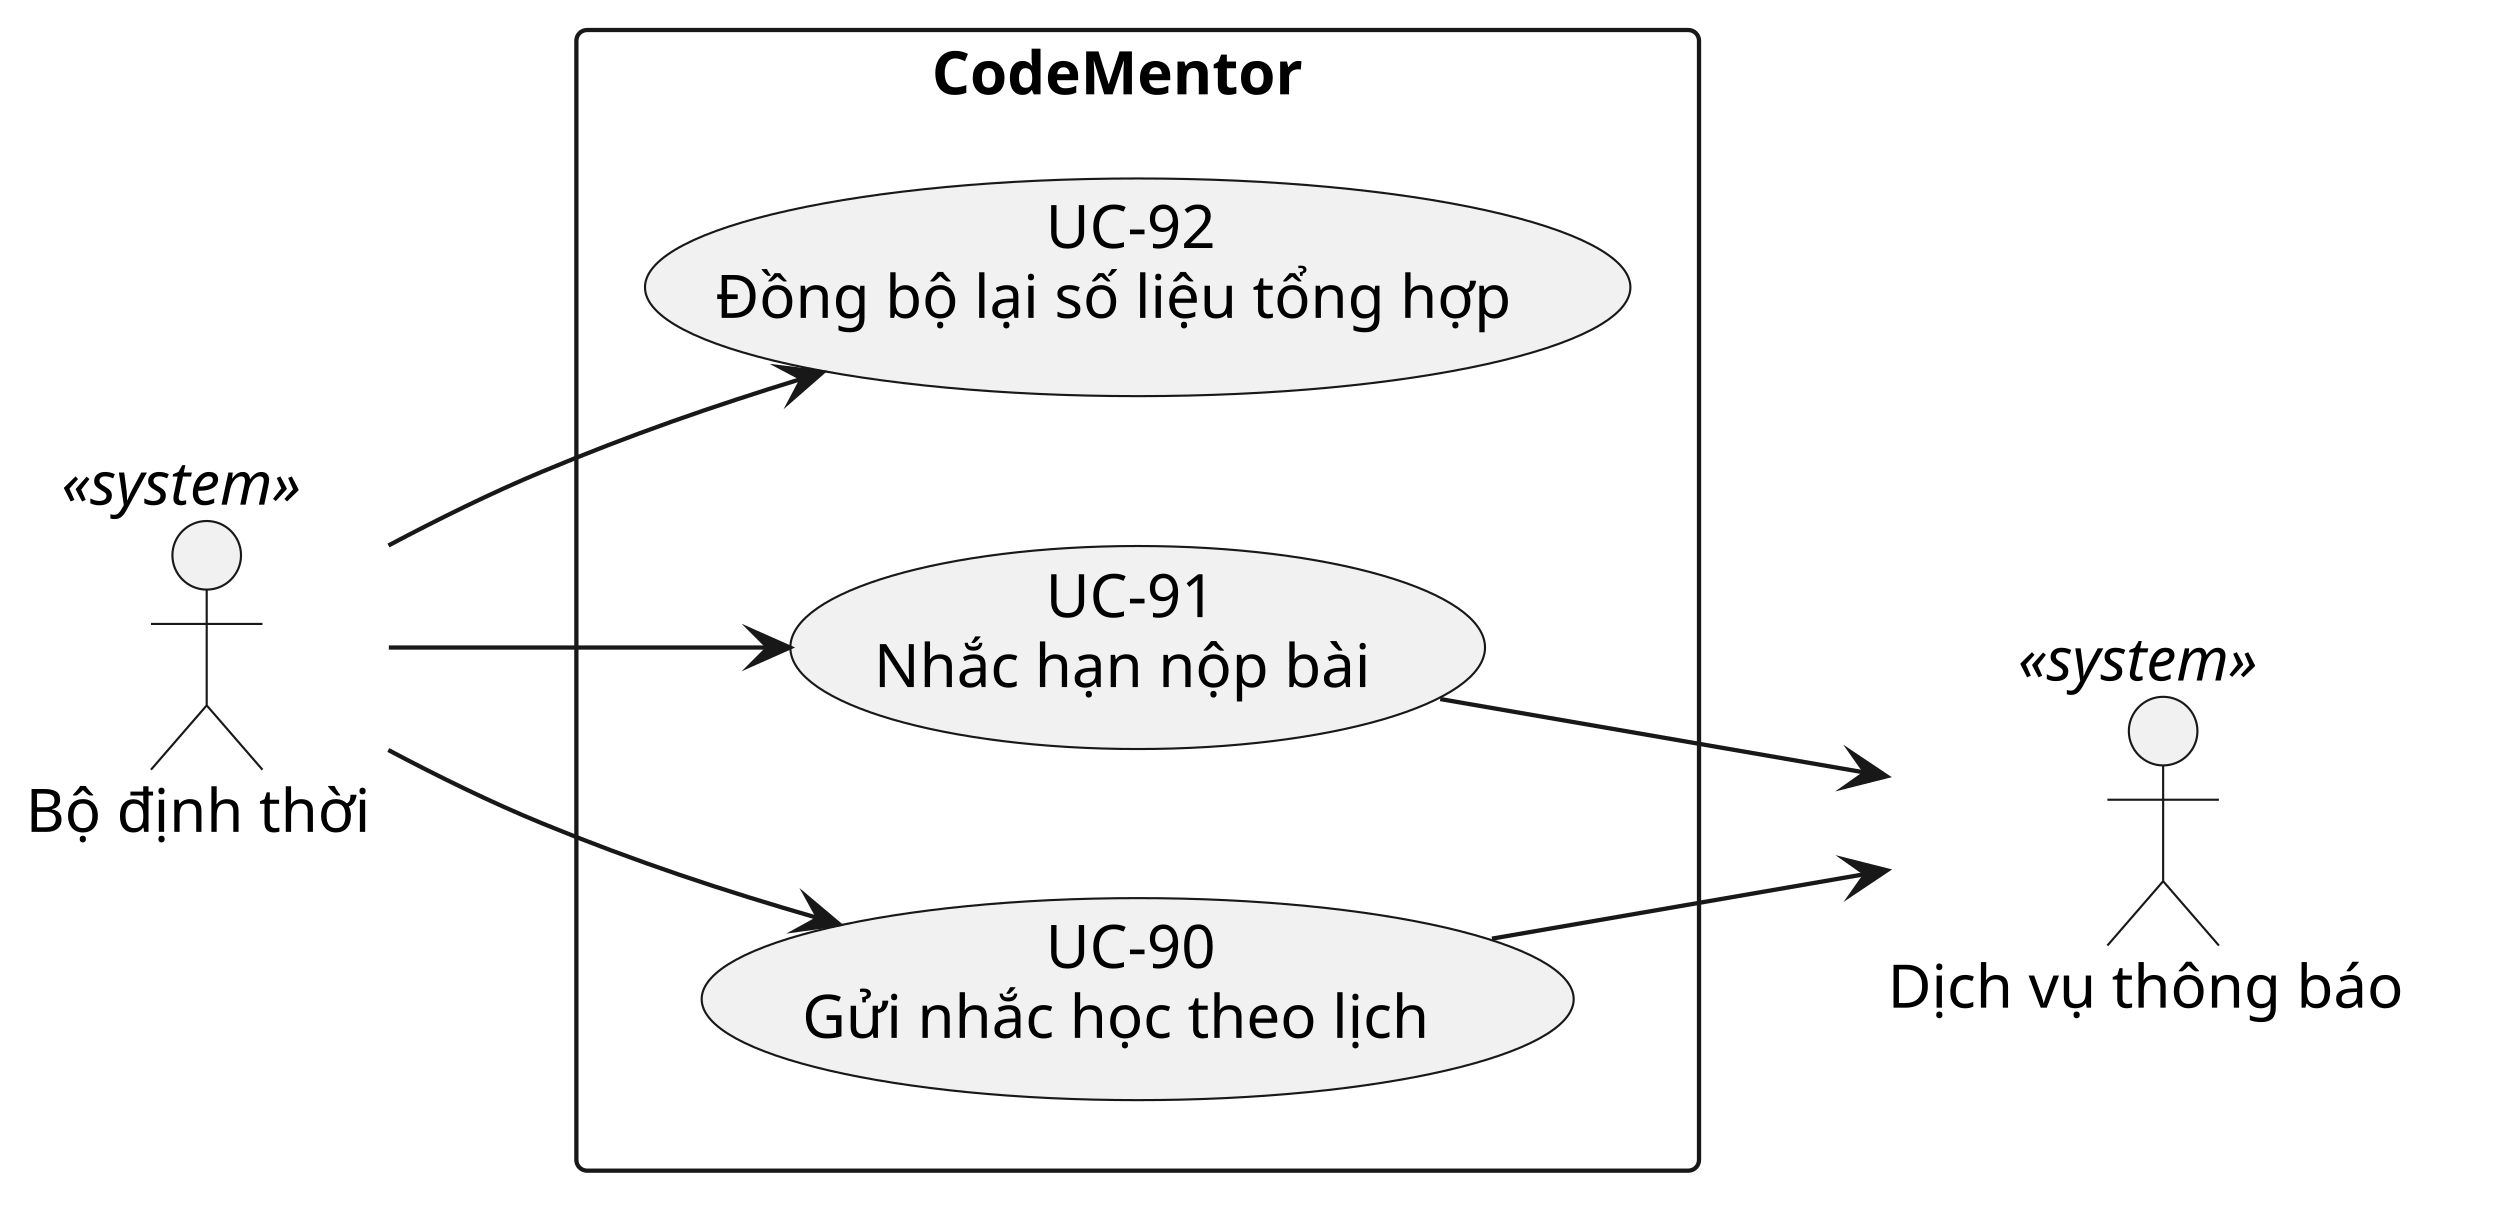
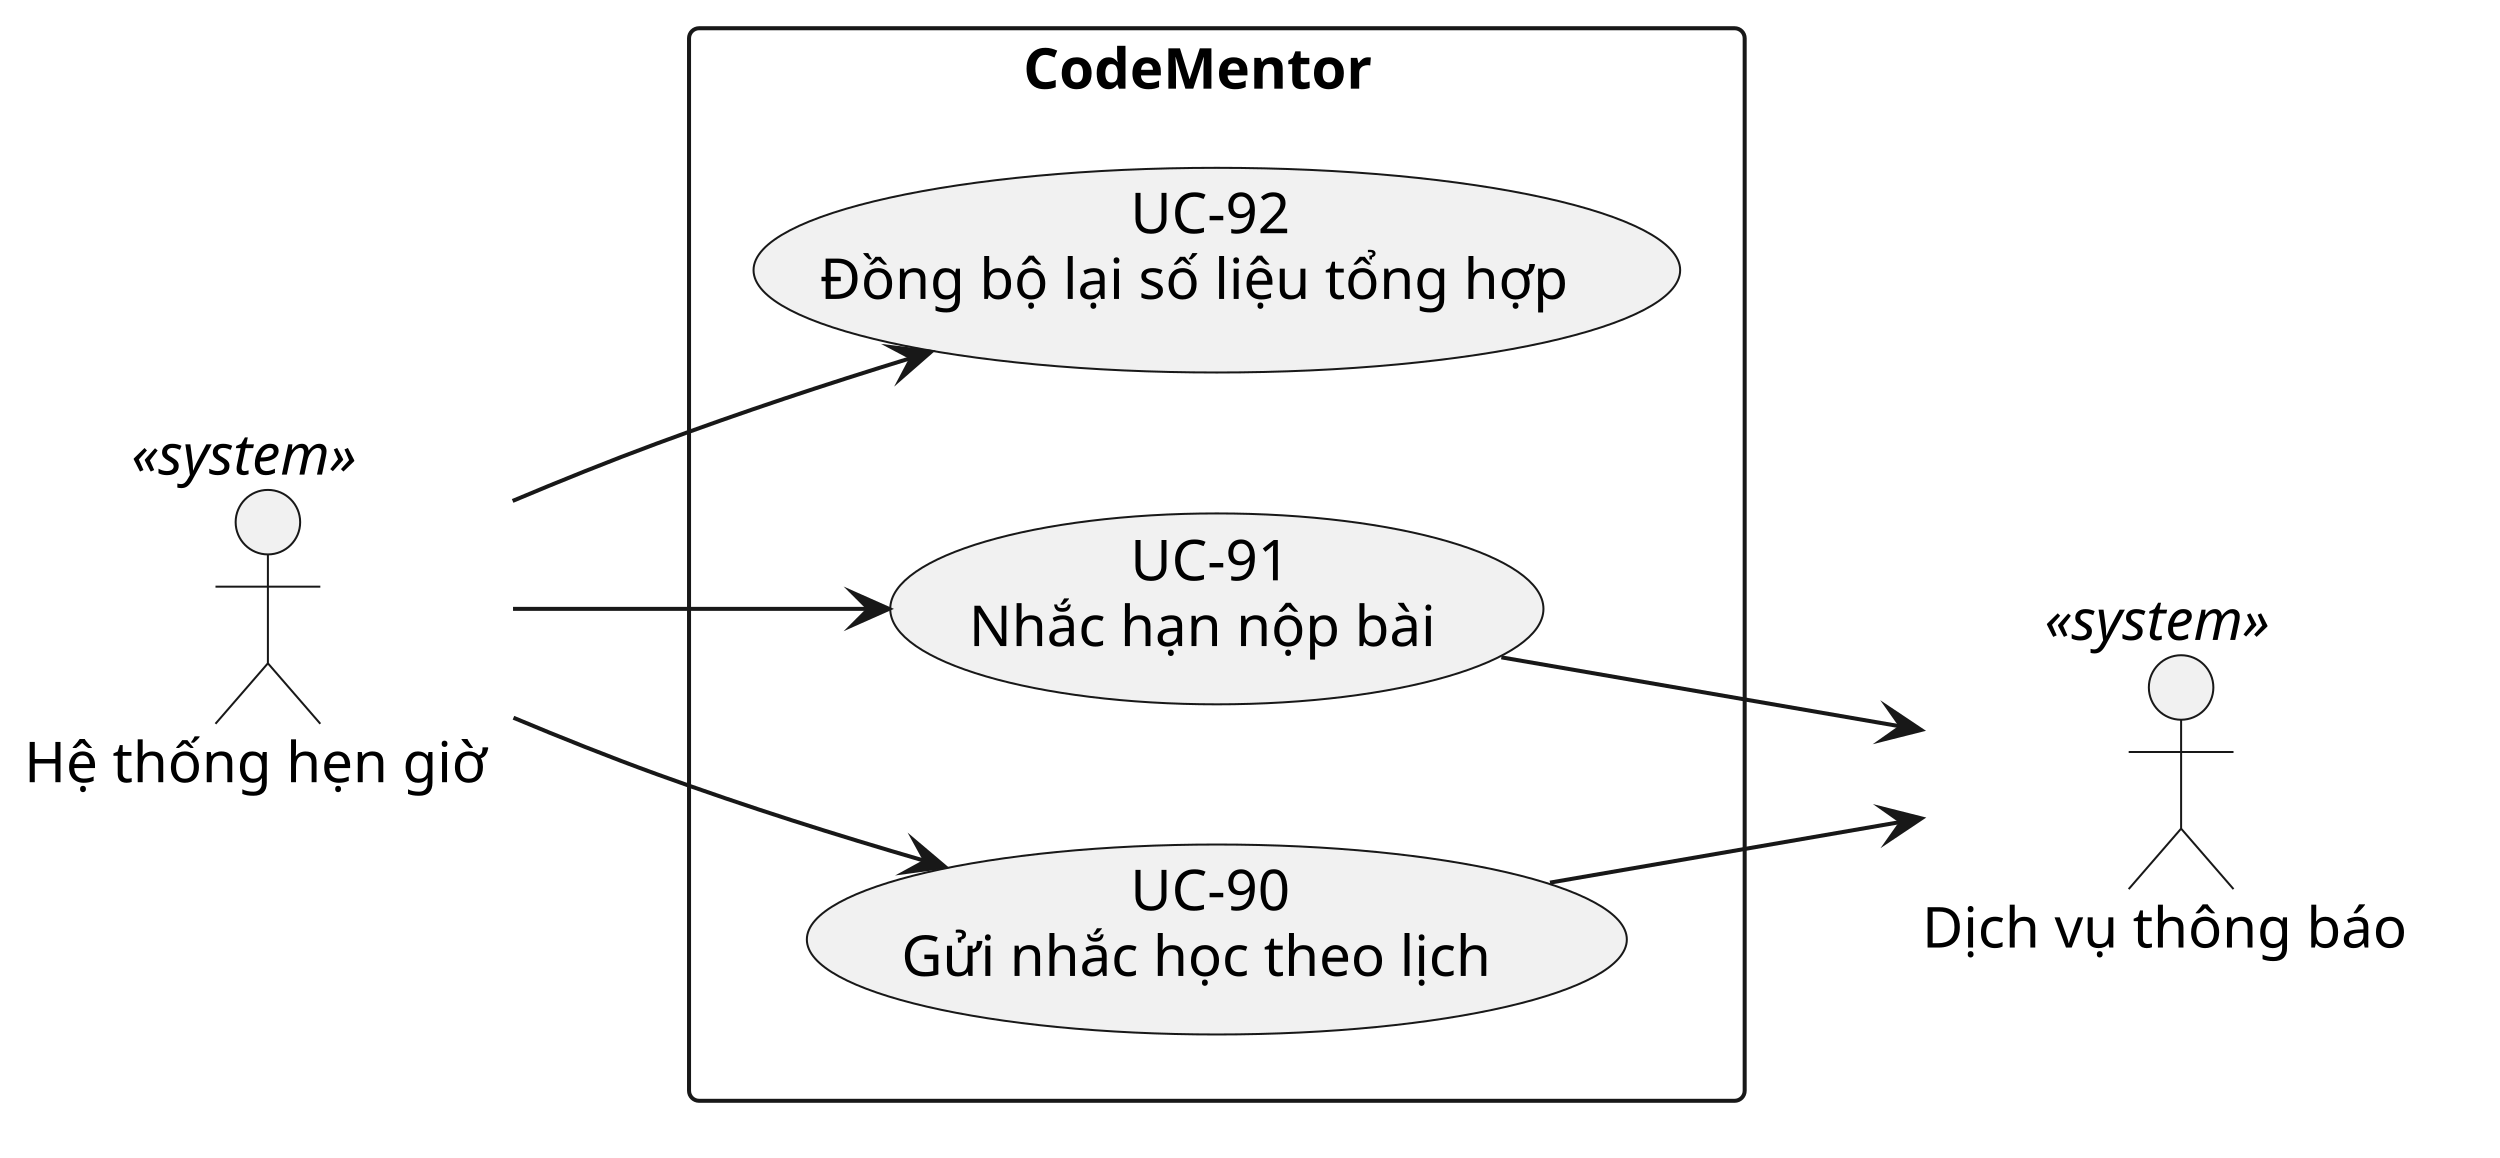
- <svg xmlns="http://www.w3.org/2000/svg" contentStyleType="text/css" data-diagram-type="DESCRIPTION" height="287px" preserveAspectRatio="none" style="width:583px;height:287px;background:#FFFFFF;" version="1.1" viewBox="0 0 583 287" width="583px" zoomAndPan="magnify">
+ <svg xmlns="http://www.w3.org/2000/svg" contentStyleType="text/css" data-diagram-type="DESCRIPTION" height="287px" preserveAspectRatio="none" style="width:620px;height:287px;background:#FFFFFF;" version="1.1" viewBox="0 0 620 287" width="620px" zoomAndPan="magnify">
  <defs />
  <g>
    <g class="cluster" data-qualified-name="CodeMentor" data-source-line="4" id="ent0002">
-       <rect fill="none" height="266" rx="2.5" ry="2.5" style="stroke:#181818;stroke-width:1;" width="261.8" x="134.41" y="7" />
-       <text fill="#000000" font-family="sans-serif" font-size="14" font-weight="700" lengthAdjust="spacing" textLength="96.018" x="217.301" y="21.995">CodeMentor</text>
+       <rect fill="none" height="266" rx="2.5" ry="2.5" style="stroke:#181818;stroke-width:1;" width="261.8" x="170.88" y="7" />
+       <text fill="#000000" font-family="sans-serif" font-size="14" font-weight="700" lengthAdjust="spacing" textLength="96.018" x="253.771" y="21.995">CodeMentor</text>
    </g>
    <g class="entity" data-qualified-name="CodeMentor.UC90" data-source-line="5" id="ent0003">
-       <ellipse cx="265.307" cy="232.996" fill="#F1F1F1" rx="101.677" ry="23.556" style="stroke:#181818;stroke-width:0.5;" />
-       <text fill="#000000" font-family="sans-serif" font-size="14" lengthAdjust="spacing" textLength="42.889" x="243.863" y="225.728">UC-90</text>
-       <text fill="#000000" font-family="sans-serif" font-size="14" lengthAdjust="spacing" textLength="156.461" x="187.076" y="242.025">Gửi nhắc học theo lịch</text>
+       <ellipse cx="301.777" cy="232.996" fill="#F1F1F1" rx="101.677" ry="23.556" style="stroke:#181818;stroke-width:0.5;" />
+       <text fill="#000000" font-family="sans-serif" font-size="14" lengthAdjust="spacing" textLength="42.889" x="280.332" y="225.728">UC-90</text>
+       <text fill="#000000" font-family="sans-serif" font-size="14" lengthAdjust="spacing" textLength="156.461" x="223.546" y="242.025">Gửi nhắc học theo lịch</text>
    </g>
    <g class="entity" data-qualified-name="CodeMentor.UC91" data-source-line="6" id="ent0004">
-       <ellipse cx="265.308" cy="151.002" fill="#F1F1F1" rx="80.998" ry="23.672" style="stroke:#181818;stroke-width:0.5;" />
-       <text fill="#000000" font-family="sans-serif" font-size="14" lengthAdjust="spacing" textLength="42.889" x="243.863" y="143.923">UC-91</text>
-       <text fill="#000000" font-family="sans-serif" font-size="14" lengthAdjust="spacing" textLength="122.978" x="203.819" y="160.22">Nhắc hạn nộp bài</text>
+       <ellipse cx="301.778" cy="151.002" fill="#F1F1F1" rx="80.998" ry="23.672" style="stroke:#181818;stroke-width:0.5;" />
+       <text fill="#000000" font-family="sans-serif" font-size="14" lengthAdjust="spacing" textLength="42.889" x="280.333" y="143.923">UC-91</text>
+       <text fill="#000000" font-family="sans-serif" font-size="14" lengthAdjust="spacing" textLength="122.978" x="240.288" y="160.22">Nhắc hạn nộp bài</text>
    </g>
    <g class="entity" data-qualified-name="CodeMentor.UC92" data-source-line="7" id="ent0005">
-       <ellipse cx="265.31" cy="67" fill="#F1F1F1" rx="114.9" ry="25.38" style="stroke:#181818;stroke-width:0.5;" />
-       <text fill="#000000" font-family="sans-serif" font-size="14" lengthAdjust="spacing" textLength="42.889" x="243.865" y="57.832">UC-92</text>
-       <text fill="#000000" font-family="sans-serif" font-size="14" lengthAdjust="spacing" textLength="196.95" x="166.835" y="74.129">Đồng bộ lại số liệu tổng hợp</text>
+       <ellipse cx="301.78" cy="67" fill="#F1F1F1" rx="114.9" ry="25.38" style="stroke:#181818;stroke-width:0.5;" />
+       <text fill="#000000" font-family="sans-serif" font-size="14" lengthAdjust="spacing" textLength="42.889" x="280.335" y="57.832">UC-92</text>
+       <text fill="#000000" font-family="sans-serif" font-size="14" lengthAdjust="spacing" textLength="196.95" x="203.305" y="74.129">Đồng bộ lại số liệu tổng hợp</text>
    </g>
    <g class="entity" data-qualified-name="Timer" data-source-line="2" id="ent0001">
-       <ellipse cx="48.205" cy="129.497" fill="#F1F1F1" rx="8" ry="8" style="stroke:#181818;stroke-width:0.5;" />
-       <path d="M48.205,137.497 L48.205,164.497 M35.205,145.497 L61.205,145.497 M48.205,164.497 L35.205,179.497 M48.205,164.497 L61.205,179.497" fill="none" style="stroke:#181818;stroke-width:0.5;" />
-       <text fill="#000000" font-family="sans-serif" font-size="14" lengthAdjust="spacing" textLength="84.41" x="6" y="193.992">Bộ định thời</text>
-       <text fill="#000000" font-family="sans-serif" font-size="14" font-style="italic" lengthAdjust="spacing" textLength="67.744" x="14.333" y="117.695">«system»</text>
+       <ellipse cx="66.44" cy="129.497" fill="#F1F1F1" rx="8" ry="8" style="stroke:#181818;stroke-width:0.5;" />
+       <path d="M66.44,137.497 L66.44,164.497 M53.44,145.497 L79.44,145.497 M66.44,164.497 L53.44,179.497 M66.44,164.497 L79.44,179.497" fill="none" style="stroke:#181818;stroke-width:0.5;" />
+       <text fill="#000000" font-family="sans-serif" font-size="14" lengthAdjust="spacing" textLength="120.88" x="6" y="193.992">Hệ thống hẹn giờ</text>
+       <text fill="#000000" font-family="sans-serif" font-size="14" font-style="italic" lengthAdjust="spacing" textLength="67.744" x="32.568" y="117.695">«system»</text>
    </g>
    <g class="entity" data-qualified-name="Notify" data-source-line="10" id="ent0006">
-       <ellipse cx="504.444" cy="170.497" fill="#F1F1F1" rx="8" ry="8" style="stroke:#181818;stroke-width:0.5;" />
-       <path d="M504.444,178.497 L504.444,205.497 M491.444,186.497 L517.444,186.497 M504.444,205.497 L491.444,220.497 M504.444,205.497 L517.444,220.497" fill="none" style="stroke:#181818;stroke-width:0.5;" />
-       <text fill="#000000" font-family="sans-serif" font-size="14" lengthAdjust="spacing" textLength="128.468" x="440.21" y="234.992">Dịch vụ thông báo</text>
-       <text fill="#000000" font-family="sans-serif" font-size="14" font-style="italic" lengthAdjust="spacing" textLength="67.744" x="470.572" y="158.695">«system»</text>
+       <ellipse cx="540.914" cy="170.497" fill="#F1F1F1" rx="8" ry="8" style="stroke:#181818;stroke-width:0.5;" />
+       <path d="M540.914,178.497 L540.914,205.497 M527.914,186.497 L553.914,186.497 M540.914,205.497 L527.914,220.497 M540.914,205.497 L553.914,220.497" fill="none" style="stroke:#181818;stroke-width:0.5;" />
+       <text fill="#000000" font-family="sans-serif" font-size="14" lengthAdjust="spacing" textLength="128.468" x="476.68" y="234.992">Dịch vụ thông báo</text>
+       <text fill="#000000" font-family="sans-serif" font-size="14" font-style="italic" lengthAdjust="spacing" textLength="67.744" x="507.042" y="158.695">«system»</text>
    </g>
    <g class="link" data-entity-1="ent0001" data-entity-2="ent0003" data-link-type="dependency" data-source-line="12" id="lnk7">
-       <path d="M90.55,174.9 C101.95,180.95 114.47,187.11 126.41,192 C148.48,201.04 168.477,207.651 190.887,214.131" fill="none" id="Timer-to-UC90" style="stroke:#181818;stroke-width:1;" />
-       <polygon fill="#181818" points="195.69,215.52,188.155,209.177,190.887,214.131,185.933,216.863,195.69,215.52" style="stroke:#181818;stroke-width:1;stroke-linejoin:miter;stroke-miterlimit:10;" />
+       <path d="M127.34,178 C139.03,182.9 151.26,187.79 162.88,192 C185.89,200.33 206.7,206.89 229.53,213.55" fill="none" id="Timer-to-UC90" style="stroke:#181818;stroke-width:1;" />
+       <polygon fill="#181818" points="234.33,214.95,226.81,208.59,229.53,213.55,224.57,216.269,234.33,214.95" style="stroke:#181818;stroke-width:1;stroke-linejoin:miter;stroke-miterlimit:10;" />
    </g>
    <g class="link" data-entity-1="ent0001" data-entity-2="ent0004" data-link-type="dependency" data-source-line="13" id="lnk8">
-       <path d="M90.68,151 C117.17,151 147.4,151 179.19,151" fill="none" id="Timer-to-UC91" style="stroke:#181818;stroke-width:1;" />
-       <polygon fill="#181818" points="184.19,151,175.19,147,179.19,151,175.19,155,184.19,151" style="stroke:#181818;stroke-width:1;stroke-linejoin:miter;stroke-miterlimit:10;" />
+       <path d="M127.23,151 C155.58,151 184.88,151 215.46,151" fill="none" id="Timer-to-UC91" style="stroke:#181818;stroke-width:1;" />
+       <polygon fill="#181818" points="220.46,151,211.46,147,215.46,151,211.46,155,220.46,151" style="stroke:#181818;stroke-width:1;stroke-linejoin:miter;stroke-miterlimit:10;" />
    </g>
    <g class="link" data-entity-1="ent0001" data-entity-2="ent0005" data-link-type="dependency" data-source-line="14" id="lnk9">
-       <path d="M90.59,127.21 C101.99,121.16 114.5,114.97 126.41,110 C147.24,101.31 165.692,94.894 187.052,88.304" fill="none" id="Timer-to-UC92" style="stroke:#181818;stroke-width:1;" />
-       <polygon fill="#181818" points="191.83,86.83,182.051,85.661,187.052,88.304,184.409,93.305,191.83,86.83" style="stroke:#181818;stroke-width:1;stroke-linejoin:miter;stroke-miterlimit:10;" />
+       <path d="M127.13,124.23 C138.89,119.28 151.21,114.31 162.88,110 C184.76,101.92 204.162,95.504 226.082,88.743" fill="none" id="Timer-to-UC92" style="stroke:#181818;stroke-width:1;" />
+       <polygon fill="#181818" points="230.86,87.27,221.081,86.1,226.082,88.743,223.439,93.745,230.86,87.27" style="stroke:#181818;stroke-width:1;stroke-linejoin:miter;stroke-miterlimit:10;" />
    </g>
    <g class="link" data-entity-1="ent0003" data-entity-2="ent0006" data-link-type="dependency" data-source-line="15" id="lnk10">
-       <path d="M347.92,218.89 C378.06,213.68 406.823,208.702 435.113,203.812" fill="none" id="UC90-to-Notify" style="stroke:#181818;stroke-width:1;" />
-       <polygon fill="#181818" points="440.04,202.96,430.49,200.551,435.113,203.812,431.853,208.435,440.04,202.96" style="stroke:#181818;stroke-width:1;stroke-linejoin:miter;stroke-miterlimit:10;" />
+       <path d="M384.39,218.89 C414.53,213.68 443.293,208.702 471.583,203.812" fill="none" id="UC90-to-Notify" style="stroke:#181818;stroke-width:1;" />
+       <polygon fill="#181818" points="476.51,202.96,466.96,200.551,471.583,203.812,468.323,208.435,476.51,202.96" style="stroke:#181818;stroke-width:1;stroke-linejoin:miter;stroke-miterlimit:10;" />
    </g>
    <g class="link" data-entity-1="ent0004" data-entity-2="ent0006" data-link-type="dependency" data-source-line="16" id="lnk11">
-       <path d="M335.86,163.02 C368.79,168.72 402.923,174.617 435.043,180.177" fill="none" id="UC91-to-Notify" style="stroke:#181818;stroke-width:1;" />
-       <polygon fill="#181818" points="439.97,181.03,431.784,175.554,435.043,180.177,430.42,183.436,439.97,181.03" style="stroke:#181818;stroke-width:1;stroke-linejoin:miter;stroke-miterlimit:10;" />
+       <path d="M372.33,163.02 C405.26,168.72 439.393,174.617 471.513,180.177" fill="none" id="UC91-to-Notify" style="stroke:#181818;stroke-width:1;" />
+       <polygon fill="#181818" points="476.44,181.03,468.254,175.554,471.513,180.177,466.89,183.436,476.44,181.03" style="stroke:#181818;stroke-width:1;stroke-linejoin:miter;stroke-miterlimit:10;" />
    </g>
  </g>
</svg>
